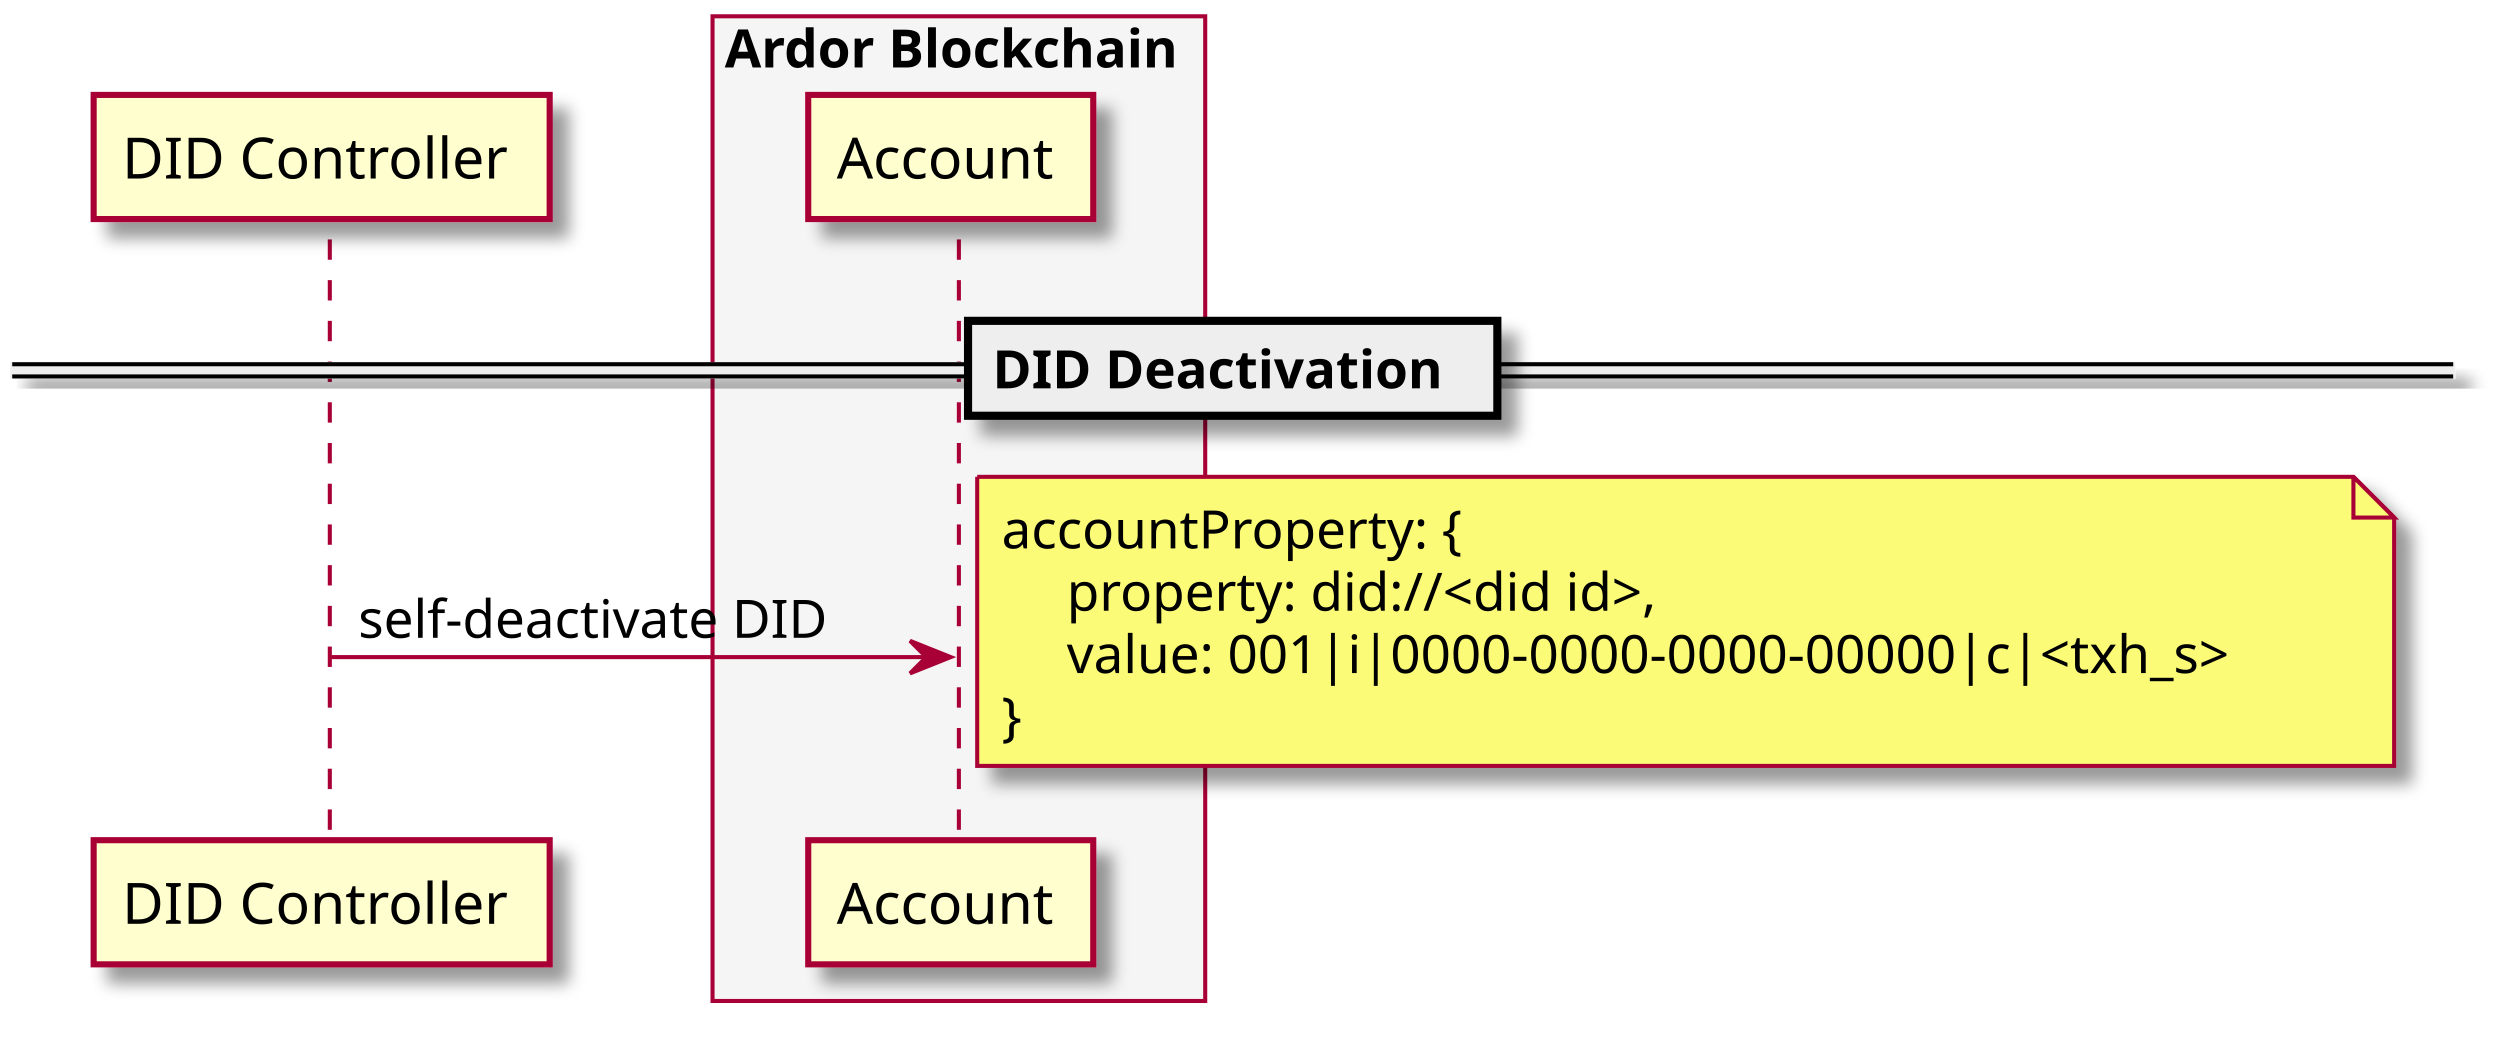
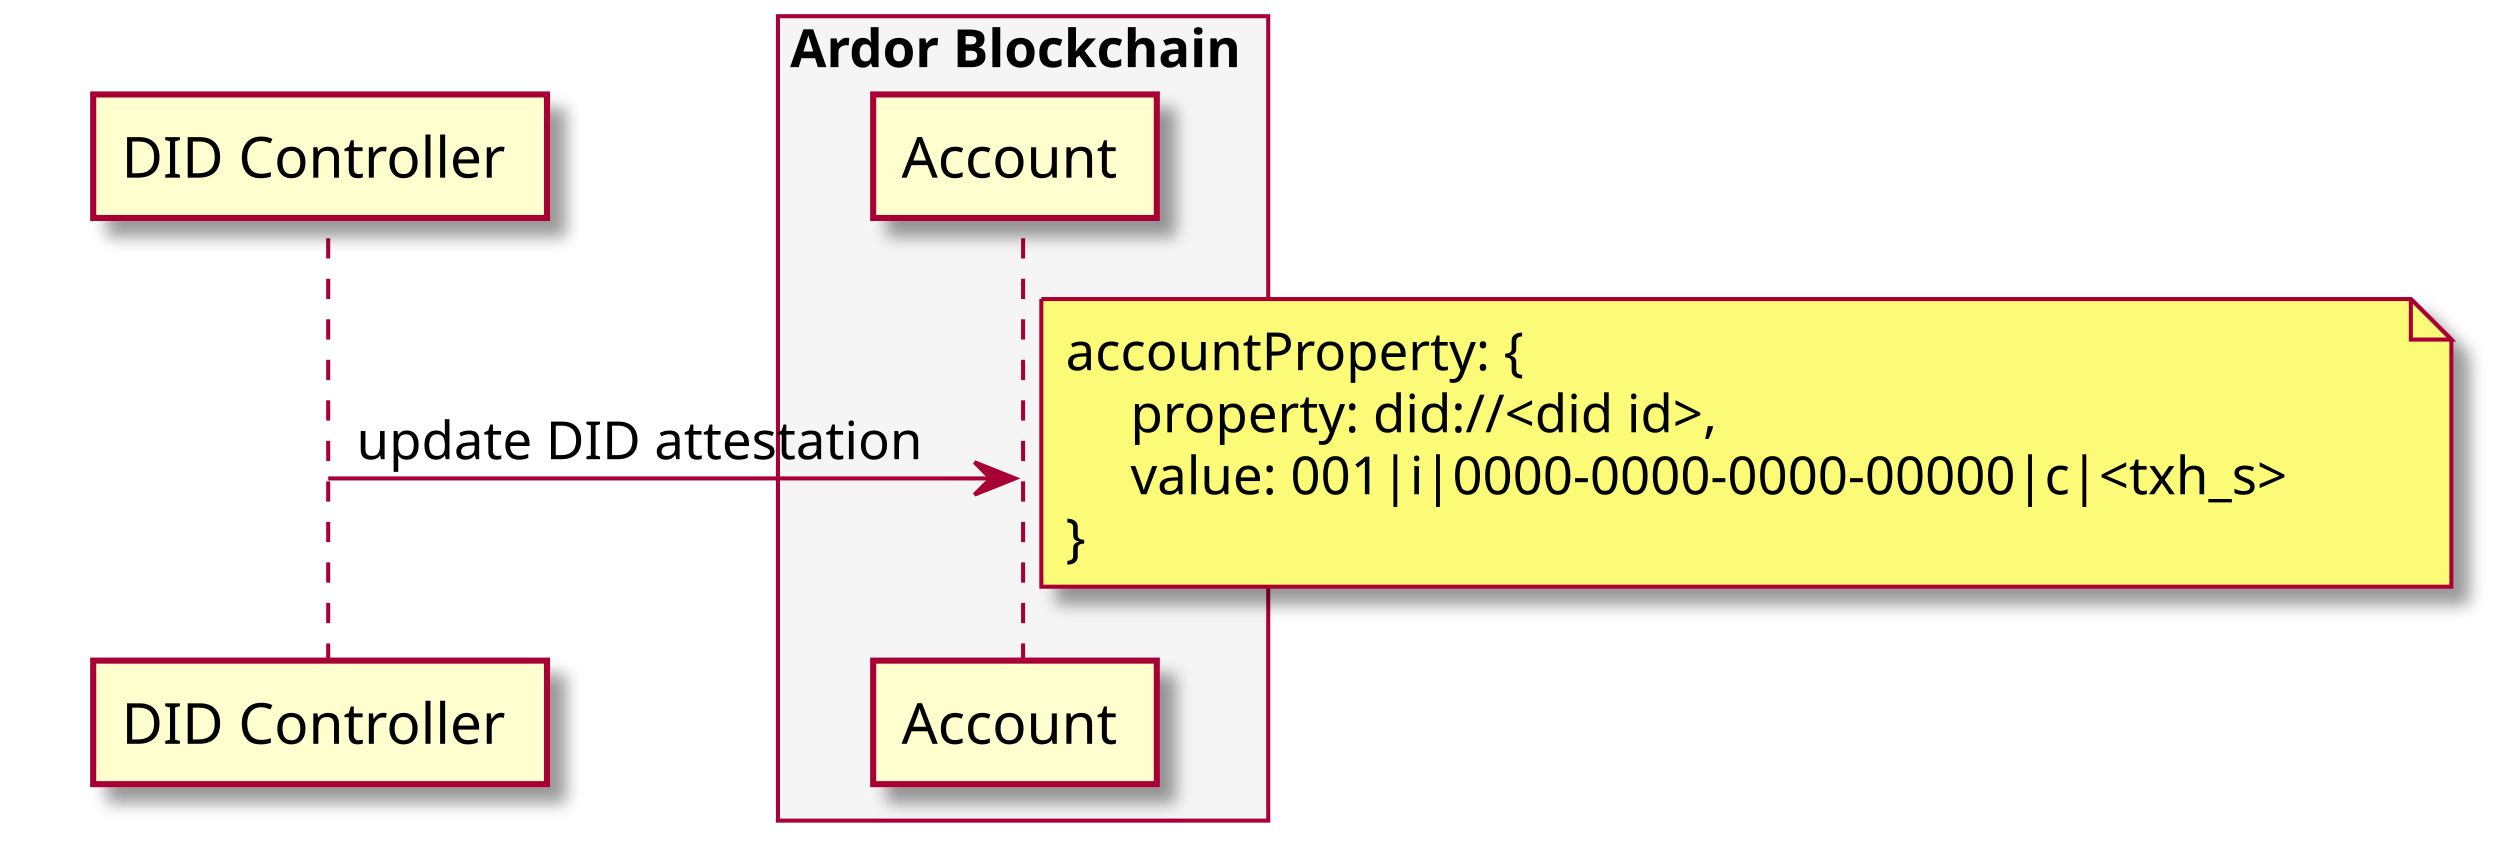
- <svg xmlns="http://www.w3.org/2000/svg" contentScriptType="application/ecmascript" contentStyleType="text/css" height="256px" preserveAspectRatio="none" style="width:614px;height:256px;" version="1.1" viewBox="0 0 614 256" width="614px" zoomAndPan="magnify">
+ <svg xmlns="http://www.w3.org/2000/svg" contentScriptType="application/ecmascript" contentStyleType="text/css" height="213px" preserveAspectRatio="none" style="width:617px;height:213px;" version="1.1" viewBox="0 0 617 213" width="617px" zoomAndPan="magnify">
  <defs>
-     <filter height="300%" id="f62csrmhp7c7o" width="300%" x="-1" y="-1">
+     <filter height="300%" id="f12ocxgjarvhpk" width="300%" x="-1" y="-1">
      <feGaussianBlur result="blurOut" stdDeviation="2.0" />
      <feColorMatrix in="blurOut" result="blurOut2" type="matrix" values="0 0 0 0 0 0 0 0 0 0 0 0 0 0 0 0 0 0 .4 0" />
      <feOffset dx="4.0" dy="4.0" in="blurOut2" result="blurOut3" />
      <feBlend in="SourceGraphic" in2="blurOut3" mode="normal" />
    </filter>
  </defs>
  <g>
-     <rect fill="#F5F5F5" height="241.84" style="stroke: #A80036; stroke-width: 1.0;" width="121" x="175" y="4" />
-     <text fill="#000000" font-family="sans-serif" font-size="13" font-weight="bold" lengthAdjust="spacingAndGlyphs" textLength="115" x="178" y="16.568">Ardor Blockchain</text>
-     <line style="stroke: #A80036; stroke-width: 1.0; stroke-dasharray: 5.0,5.0;" x1="81" x2="81" y1="58.799" y2="207.352" />
-     <line style="stroke: #A80036; stroke-width: 1.0; stroke-dasharray: 5.0,5.0;" x1="235.5" x2="235.5" y1="58.799" y2="207.352" />
-     <rect fill="#FEFECE" filter="url(#f62csrmhp7c7o)" height="30.488" style="stroke: #A80036; stroke-width: 1.5;" width="112" x="23" y="23.311" />
+     <rect fill="#F5F5F5" height="198.529" style="stroke: #A80036; stroke-width: 1.0;" width="121" x="192" y="4" />
+     <text fill="#000000" font-family="sans-serif" font-size="13" font-weight="bold" lengthAdjust="spacingAndGlyphs" textLength="115" x="195" y="16.568">Ardor Blockchain</text>
+     <line style="stroke: #A80036; stroke-width: 1.0; stroke-dasharray: 5.0,5.0;" x1="81" x2="81" y1="58.799" y2="164.041" />
+     <line style="stroke: #A80036; stroke-width: 1.0; stroke-dasharray: 5.0,5.0;" x1="252.5" x2="252.5" y1="58.799" y2="164.041" />
+     <rect fill="#FEFECE" filter="url(#f12ocxgjarvhpk)" height="30.488" style="stroke: #A80036; stroke-width: 1.5;" width="112" x="23" y="23.311" />
    <text fill="#000000" font-family="sans-serif" font-size="14" lengthAdjust="spacingAndGlyphs" textLength="98" x="30" y="43.846">DID Controller</text>
-     <rect fill="#FEFECE" filter="url(#f62csrmhp7c7o)" height="30.488" style="stroke: #A80036; stroke-width: 1.5;" width="112" x="23" y="206.352" />
-     <text fill="#000000" font-family="sans-serif" font-size="14" lengthAdjust="spacingAndGlyphs" textLength="98" x="30" y="226.887">DID Controller</text>
-     <rect fill="#FEFECE" filter="url(#f62csrmhp7c7o)" height="30.488" style="stroke: #A80036; stroke-width: 1.5;" width="70" x="198.5" y="23.311" />
-     <text fill="#000000" font-family="sans-serif" font-size="14" lengthAdjust="spacingAndGlyphs" textLength="56" x="205.5" y="43.846">Account</text>
-     <rect fill="#FEFECE" filter="url(#f62csrmhp7c7o)" height="30.488" style="stroke: #A80036; stroke-width: 1.5;" width="70" x="198.5" y="206.352" />
-     <text fill="#000000" font-family="sans-serif" font-size="14" lengthAdjust="spacingAndGlyphs" textLength="56" x="205.5" y="226.887">Account</text>
-     <rect fill="#EEEEEE" filter="url(#f62csrmhp7c7o)" height="3" style="stroke: #EEEEEE; stroke-width: 1.0;" width="599.5" x="3" y="89.454" />
-     <line style="stroke: #000000; stroke-width: 1.0;" x1="3" x2="602.5" y1="89.454" y2="89.454" />
-     <line style="stroke: #000000; stroke-width: 1.0;" x1="3" x2="602.5" y1="92.454" y2="92.454" />
-     <rect fill="#EEEEEE" filter="url(#f62csrmhp7c7o)" height="23.311" style="stroke: #000000; stroke-width: 2.0;" width="130" x="237.75" y="78.799" />
-     <text fill="#000000" font-family="sans-serif" font-size="13" font-weight="bold" lengthAdjust="spacingAndGlyphs" textLength="112" x="243.75" y="95.367">DID Deactivation</text>
-     <polygon fill="#A80036" points="223.5,157.386,233.5,161.386,223.5,165.386,227.5,161.386" style="stroke: #A80036; stroke-width: 1.0;" />
-     <line style="stroke: #A80036; stroke-width: 1.0;" x1="81" x2="229.5" y1="161.386" y2="161.386" />
-     <text fill="#000000" font-family="sans-serif" font-size="13" lengthAdjust="spacingAndGlyphs" textLength="123" x="88" y="156.644">self-deactivate DID</text>
-     <path d="M240,117.109 L240,188.109 L588,188.109 L588,127.109 L578,117.109 L240,117.109 " fill="#FBFB77" filter="url(#f62csrmhp7c7o)" style="stroke: #A80036; stroke-width: 1.0;" />
-     <path d="M578,117.109 L578,127.109 L588,127.109 L578,117.109 " fill="#FBFB77" style="stroke: #A80036; stroke-width: 1.0;" />
-     <text fill="#000000" font-family="sans-serif" font-size="13" lengthAdjust="spacingAndGlyphs" textLength="114" x="246" y="134.678">accountProperty: {</text>
-     <text fill="#000000" font-family="sans-serif" font-size="13" lengthAdjust="spacingAndGlyphs" textLength="159" x="262" y="149.988">property: did://&lt;did id&gt;,</text>
-     <text fill="#000000" font-family="sans-serif" font-size="13" lengthAdjust="spacingAndGlyphs" textLength="311" x="262" y="165.299">value: 001|i|0000-0000-0000-00000|c|&lt;txh_s&gt;</text>
-     <text fill="#000000" font-family="sans-serif" font-size="13" lengthAdjust="spacingAndGlyphs" textLength="4" x="246" y="180.609">}</text>
+     <rect fill="#FEFECE" filter="url(#f12ocxgjarvhpk)" height="30.488" style="stroke: #A80036; stroke-width: 1.5;" width="112" x="23" y="163.041" />
+     <text fill="#000000" font-family="sans-serif" font-size="14" lengthAdjust="spacingAndGlyphs" textLength="98" x="30" y="183.576">DID Controller</text>
+     <rect fill="#FEFECE" filter="url(#f12ocxgjarvhpk)" height="30.488" style="stroke: #A80036; stroke-width: 1.5;" width="70" x="215.5" y="23.311" />
+     <text fill="#000000" font-family="sans-serif" font-size="14" lengthAdjust="spacingAndGlyphs" textLength="56" x="222.5" y="43.846">Account</text>
+     <rect fill="#FEFECE" filter="url(#f12ocxgjarvhpk)" height="30.488" style="stroke: #A80036; stroke-width: 1.5;" width="70" x="215.5" y="163.041" />
+     <text fill="#000000" font-family="sans-serif" font-size="14" lengthAdjust="spacingAndGlyphs" textLength="56" x="222.5" y="183.576">Account</text>
+     <polygon fill="#A80036" points="240.5,114.075,250.5,118.075,240.5,122.075,244.5,118.075" style="stroke: #A80036; stroke-width: 1.0;" />
+     <line style="stroke: #A80036; stroke-width: 1.0;" x1="81" x2="246.5" y1="118.075" y2="118.075" />
+     <text fill="#000000" font-family="sans-serif" font-size="13" lengthAdjust="spacingAndGlyphs" textLength="143" x="88" y="113.333">update DID attestation</text>
+     <path d="M257,73.799 L257,144.799 L605,144.799 L605,83.799 L595,73.799 L257,73.799 " fill="#FBFB77" filter="url(#f12ocxgjarvhpk)" style="stroke: #A80036; stroke-width: 1.0;" />
+     <path d="M595,73.799 L595,83.799 L605,83.799 L595,73.799 " fill="#FBFB77" style="stroke: #A80036; stroke-width: 1.0;" />
+     <text fill="#000000" font-family="sans-serif" font-size="13" lengthAdjust="spacingAndGlyphs" textLength="114" x="263" y="91.367">accountProperty: {</text>
+     <text fill="#000000" font-family="sans-serif" font-size="13" lengthAdjust="spacingAndGlyphs" textLength="159" x="279" y="106.678">property: did://&lt;did id&gt;,</text>
+     <text fill="#000000" font-family="sans-serif" font-size="13" lengthAdjust="spacingAndGlyphs" textLength="311" x="279" y="121.988">value: 001|i|0000-0000-0000-00000|c|&lt;txh_s&gt;</text>
+     <text fill="#000000" font-family="sans-serif" font-size="13" lengthAdjust="spacingAndGlyphs" textLength="4" x="263" y="137.299">}</text>
  </g>
</svg>
